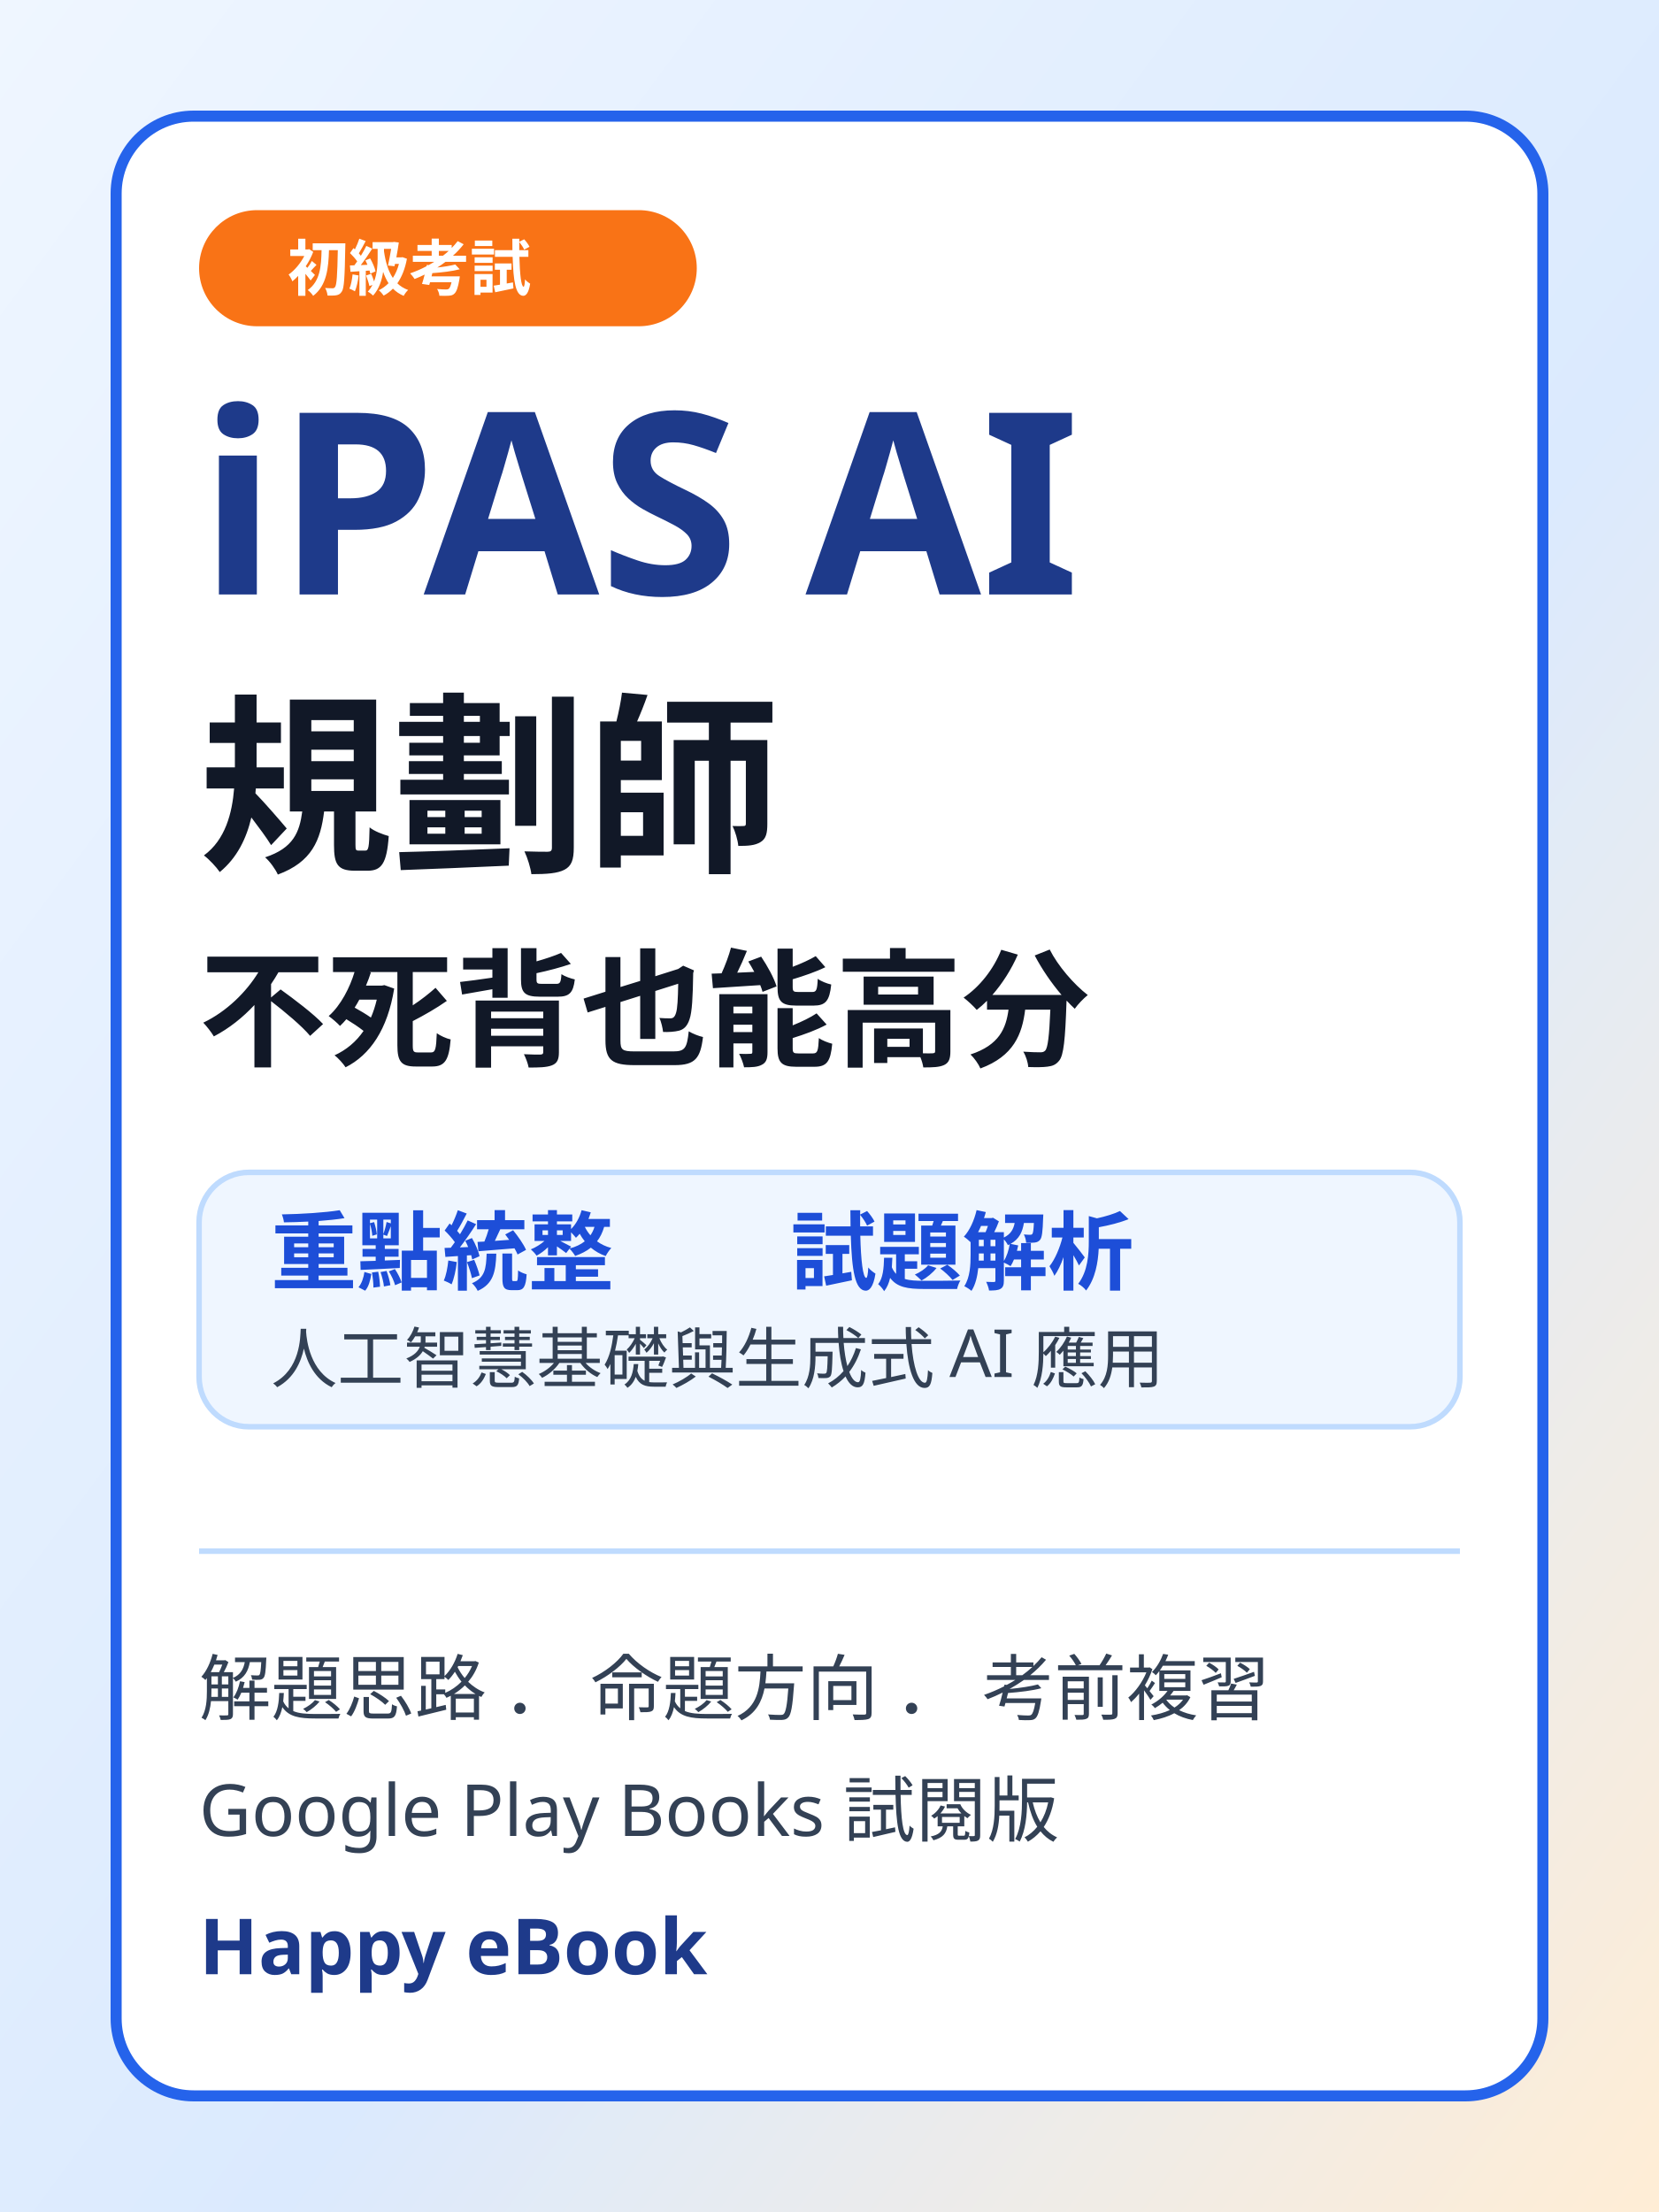
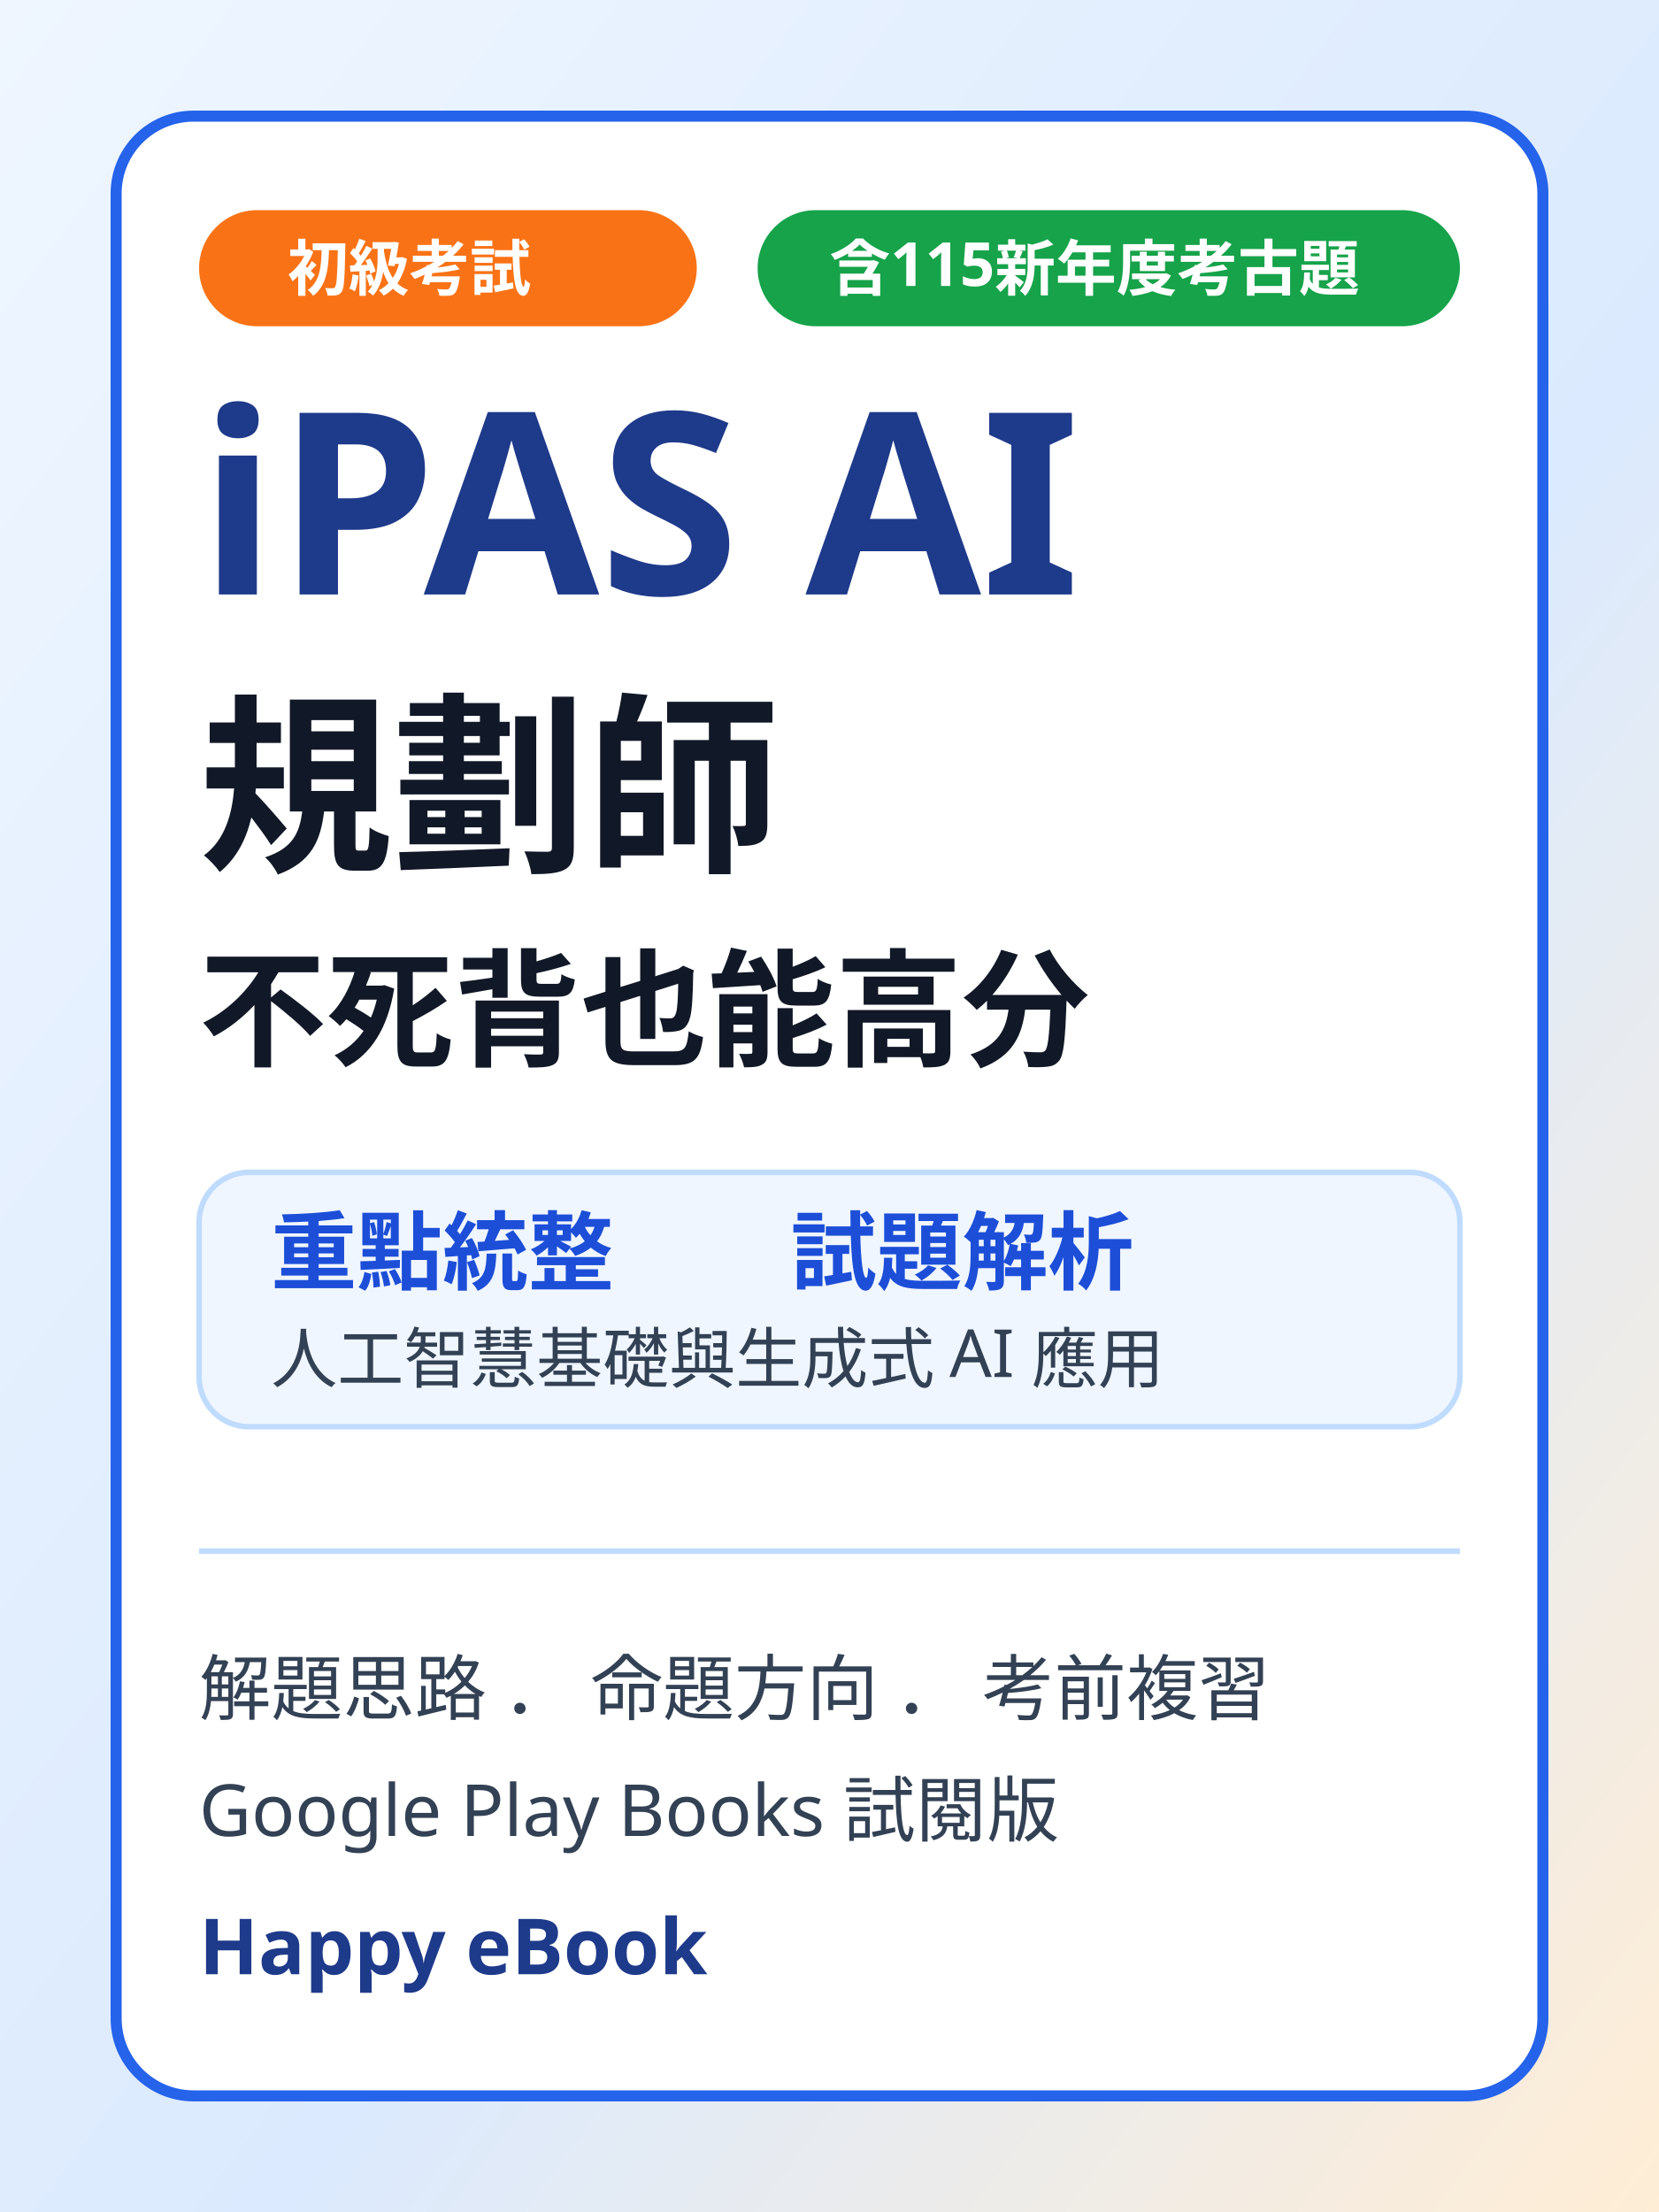
<svg xmlns="http://www.w3.org/2000/svg" viewBox="0 0 600 800" role="img" aria-labelledby="title desc">
  <defs>
    <linearGradient id="bg" x1="0%" y1="0%" x2="100%" y2="100%">
      <stop offset="0%" stop-color="#eff6ff" />
      <stop offset="58%" stop-color="#dbeafe" />
      <stop offset="100%" stop-color="#ffedd5" />
    </linearGradient>
  </defs>
  <rect width="600" height="800" fill="url(#bg)" />
  <rect x="42" y="42" width="516" height="716" rx="28" fill="#ffffff" stroke="#2563eb" stroke-width="4" />
  <rect x="72" y="76" width="180" height="42" rx="21" fill="#f97316" />
  <text x="104" y="105" fill="#ffffff" font-family="'Segoe UI', sans-serif" font-size="22" font-weight="700">初級考試</text>
+   <rect x="274" y="76" width="254" height="42" rx="21" fill="#16a34a" />
+   <text x="300" y="105" fill="#ffffff" font-family="'Segoe UI', sans-serif" font-size="22" font-weight="700">含115新年度考古題</text>
  <text x="72" y="215" fill="#1e3a8a" font-family="'Trebuchet MS', 'Segoe UI', sans-serif" font-size="92" font-weight="800">iPAS AI</text>
  <text x="72" y="310" fill="#111827" font-family="'Noto Serif TC', serif" font-size="70" font-weight="800">規劃師</text>
  <text x="72" y="382" fill="#111827" font-family="'Noto Serif TC', serif" font-size="46" font-weight="800">不死背也能高分</text>
  <rect x="72" y="424" width="456" height="92" rx="18" fill="#eff6ff" stroke="#bfdbfe" stroke-width="2" />
  <text x="98" y="464" fill="#1d4ed8" font-family="'Segoe UI', sans-serif" font-size="31" font-weight="700">重點統整</text>
  <text x="286" y="464" fill="#1d4ed8" font-family="'Segoe UI', sans-serif" font-size="31" font-weight="700">試題解析</text>
  <text x="98" y="500" fill="#334155" font-family="'Segoe UI', sans-serif" font-size="24">人工智慧基礎與生成式 AI 應用</text>
  <rect x="72" y="560" width="456" height="2" fill="#bfdbfe" />
  <text x="72" y="620" fill="#334155" font-family="'Segoe UI', sans-serif" font-size="26">解題思路 ． 命題方向 ． 考前複習</text>
  <text x="72" y="664" fill="#334155" font-family="'Segoe UI', sans-serif" font-size="26">Google Play Books 試閱版</text>
  <text x="72" y="714" fill="#1e3a8a" font-family="'Segoe UI', sans-serif" font-size="28" font-weight="700">Happy eBook</text>
</svg>
